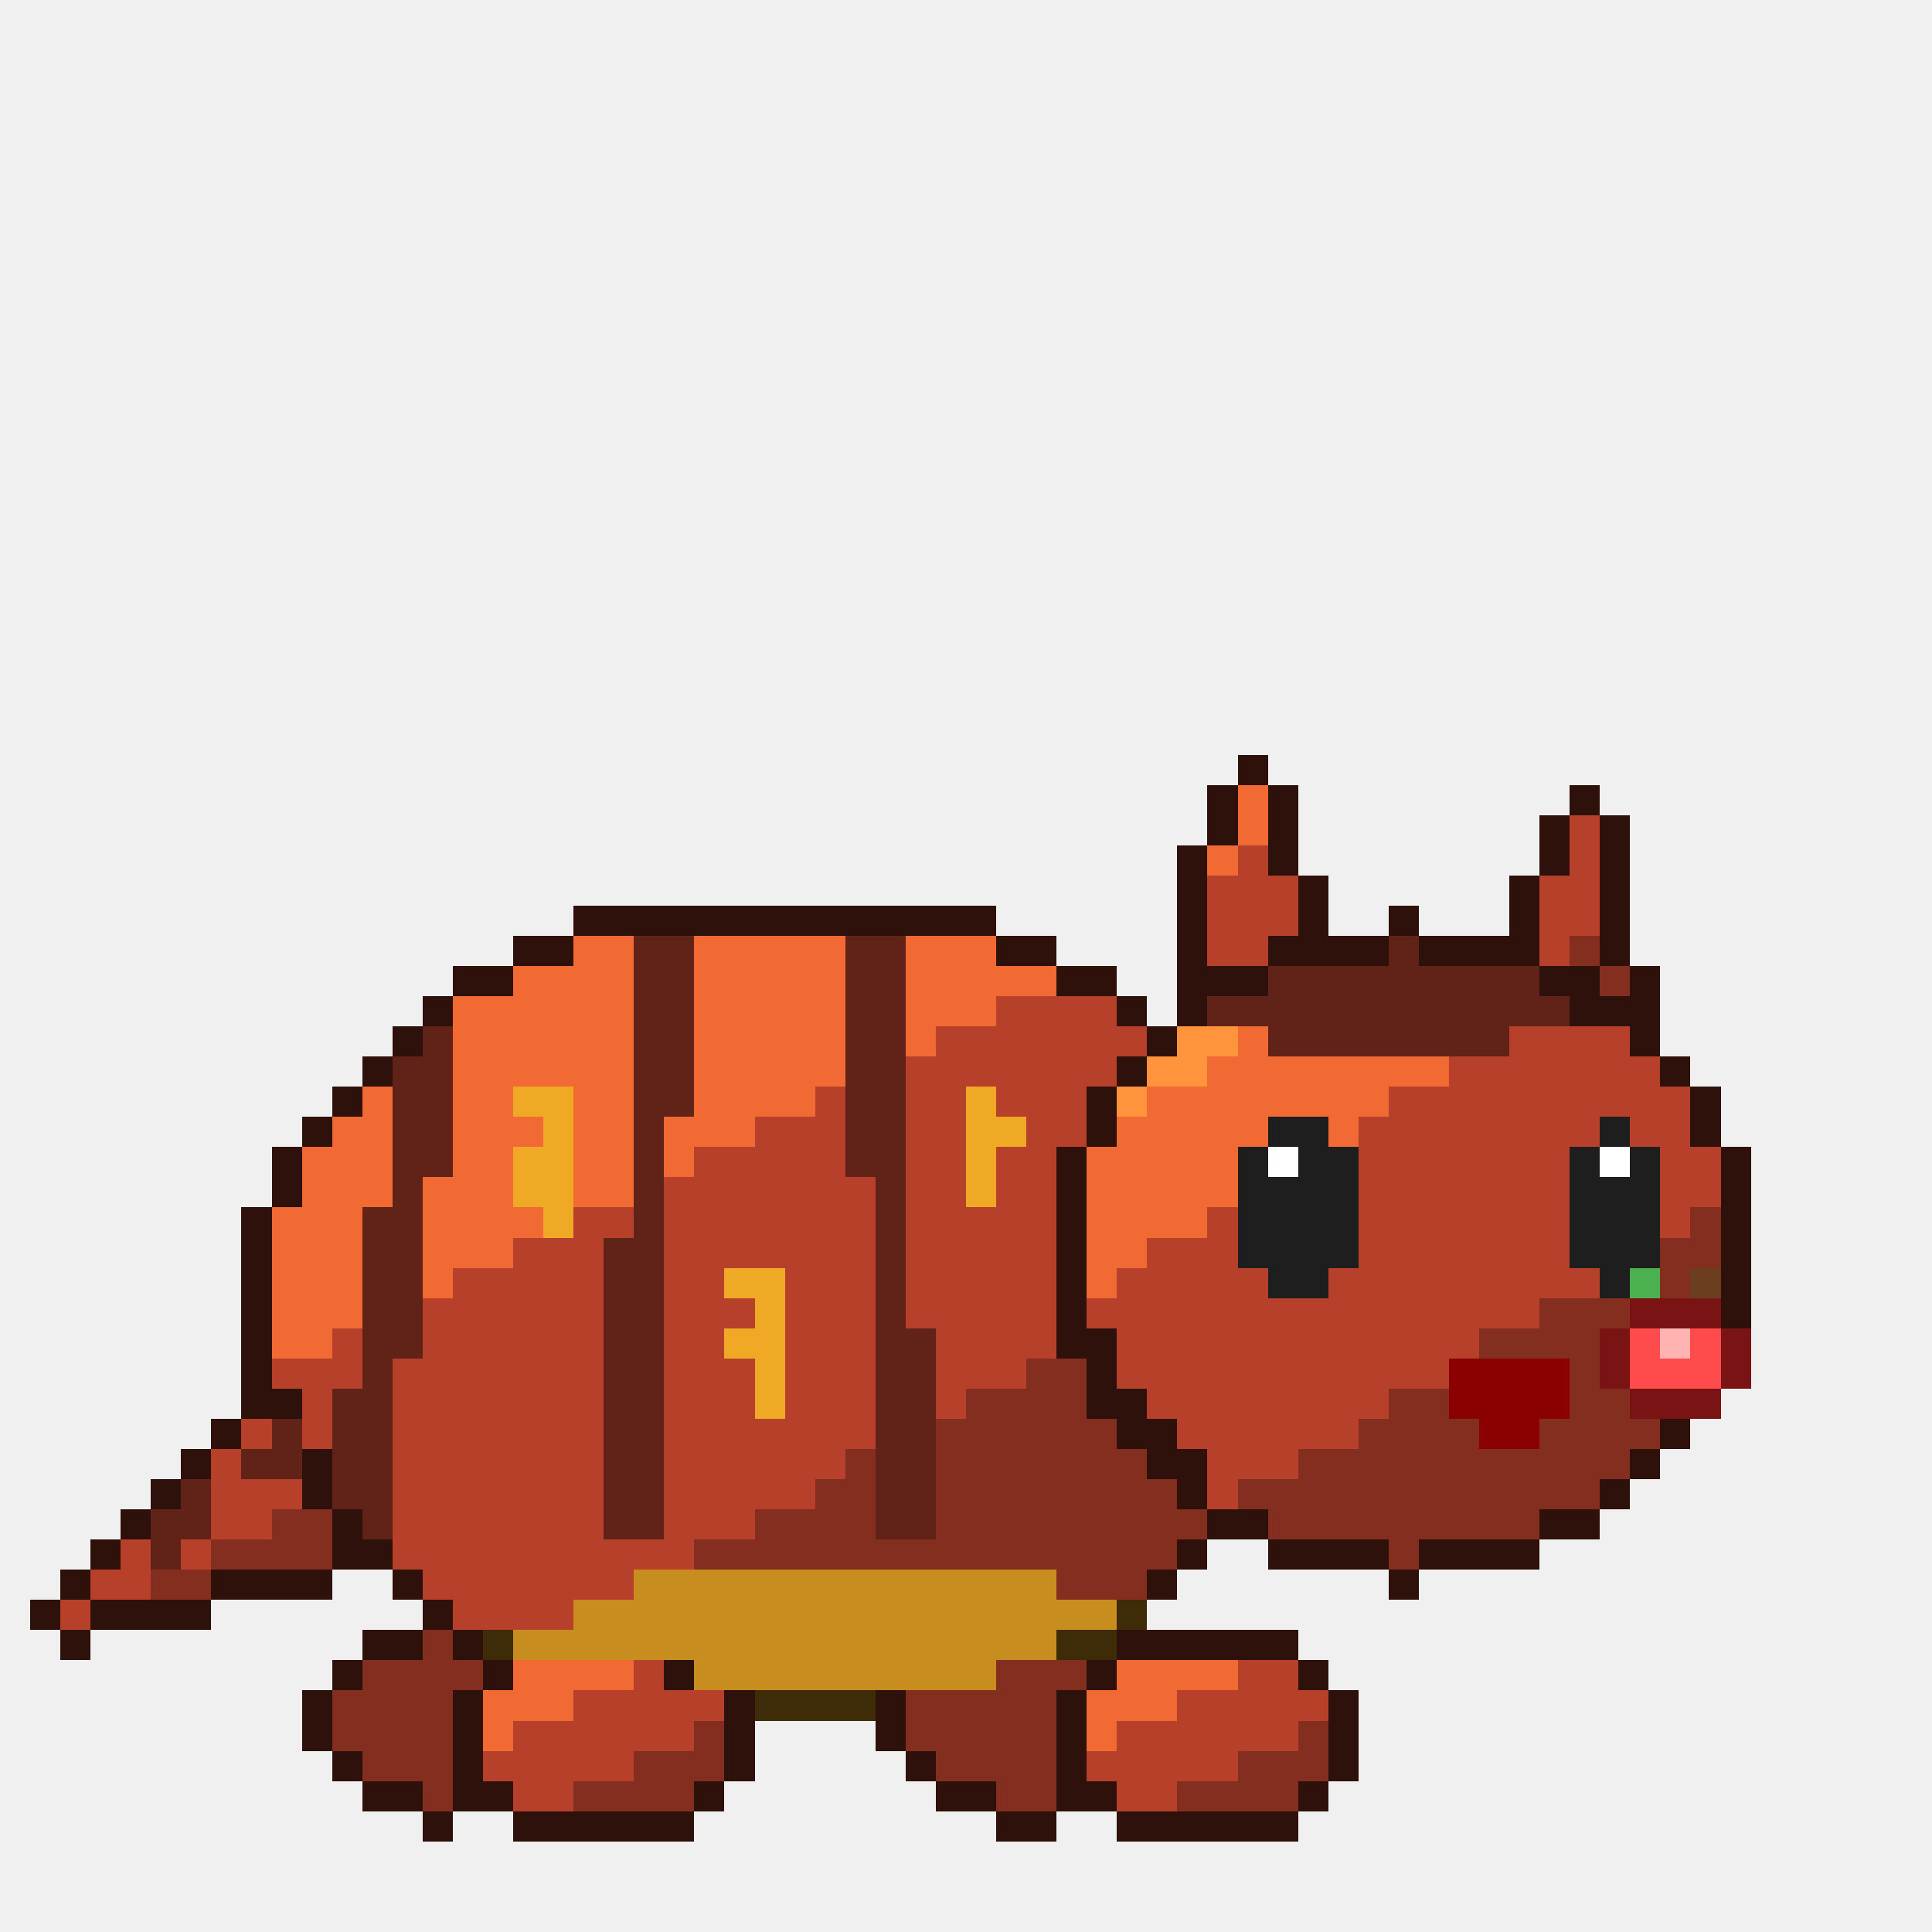
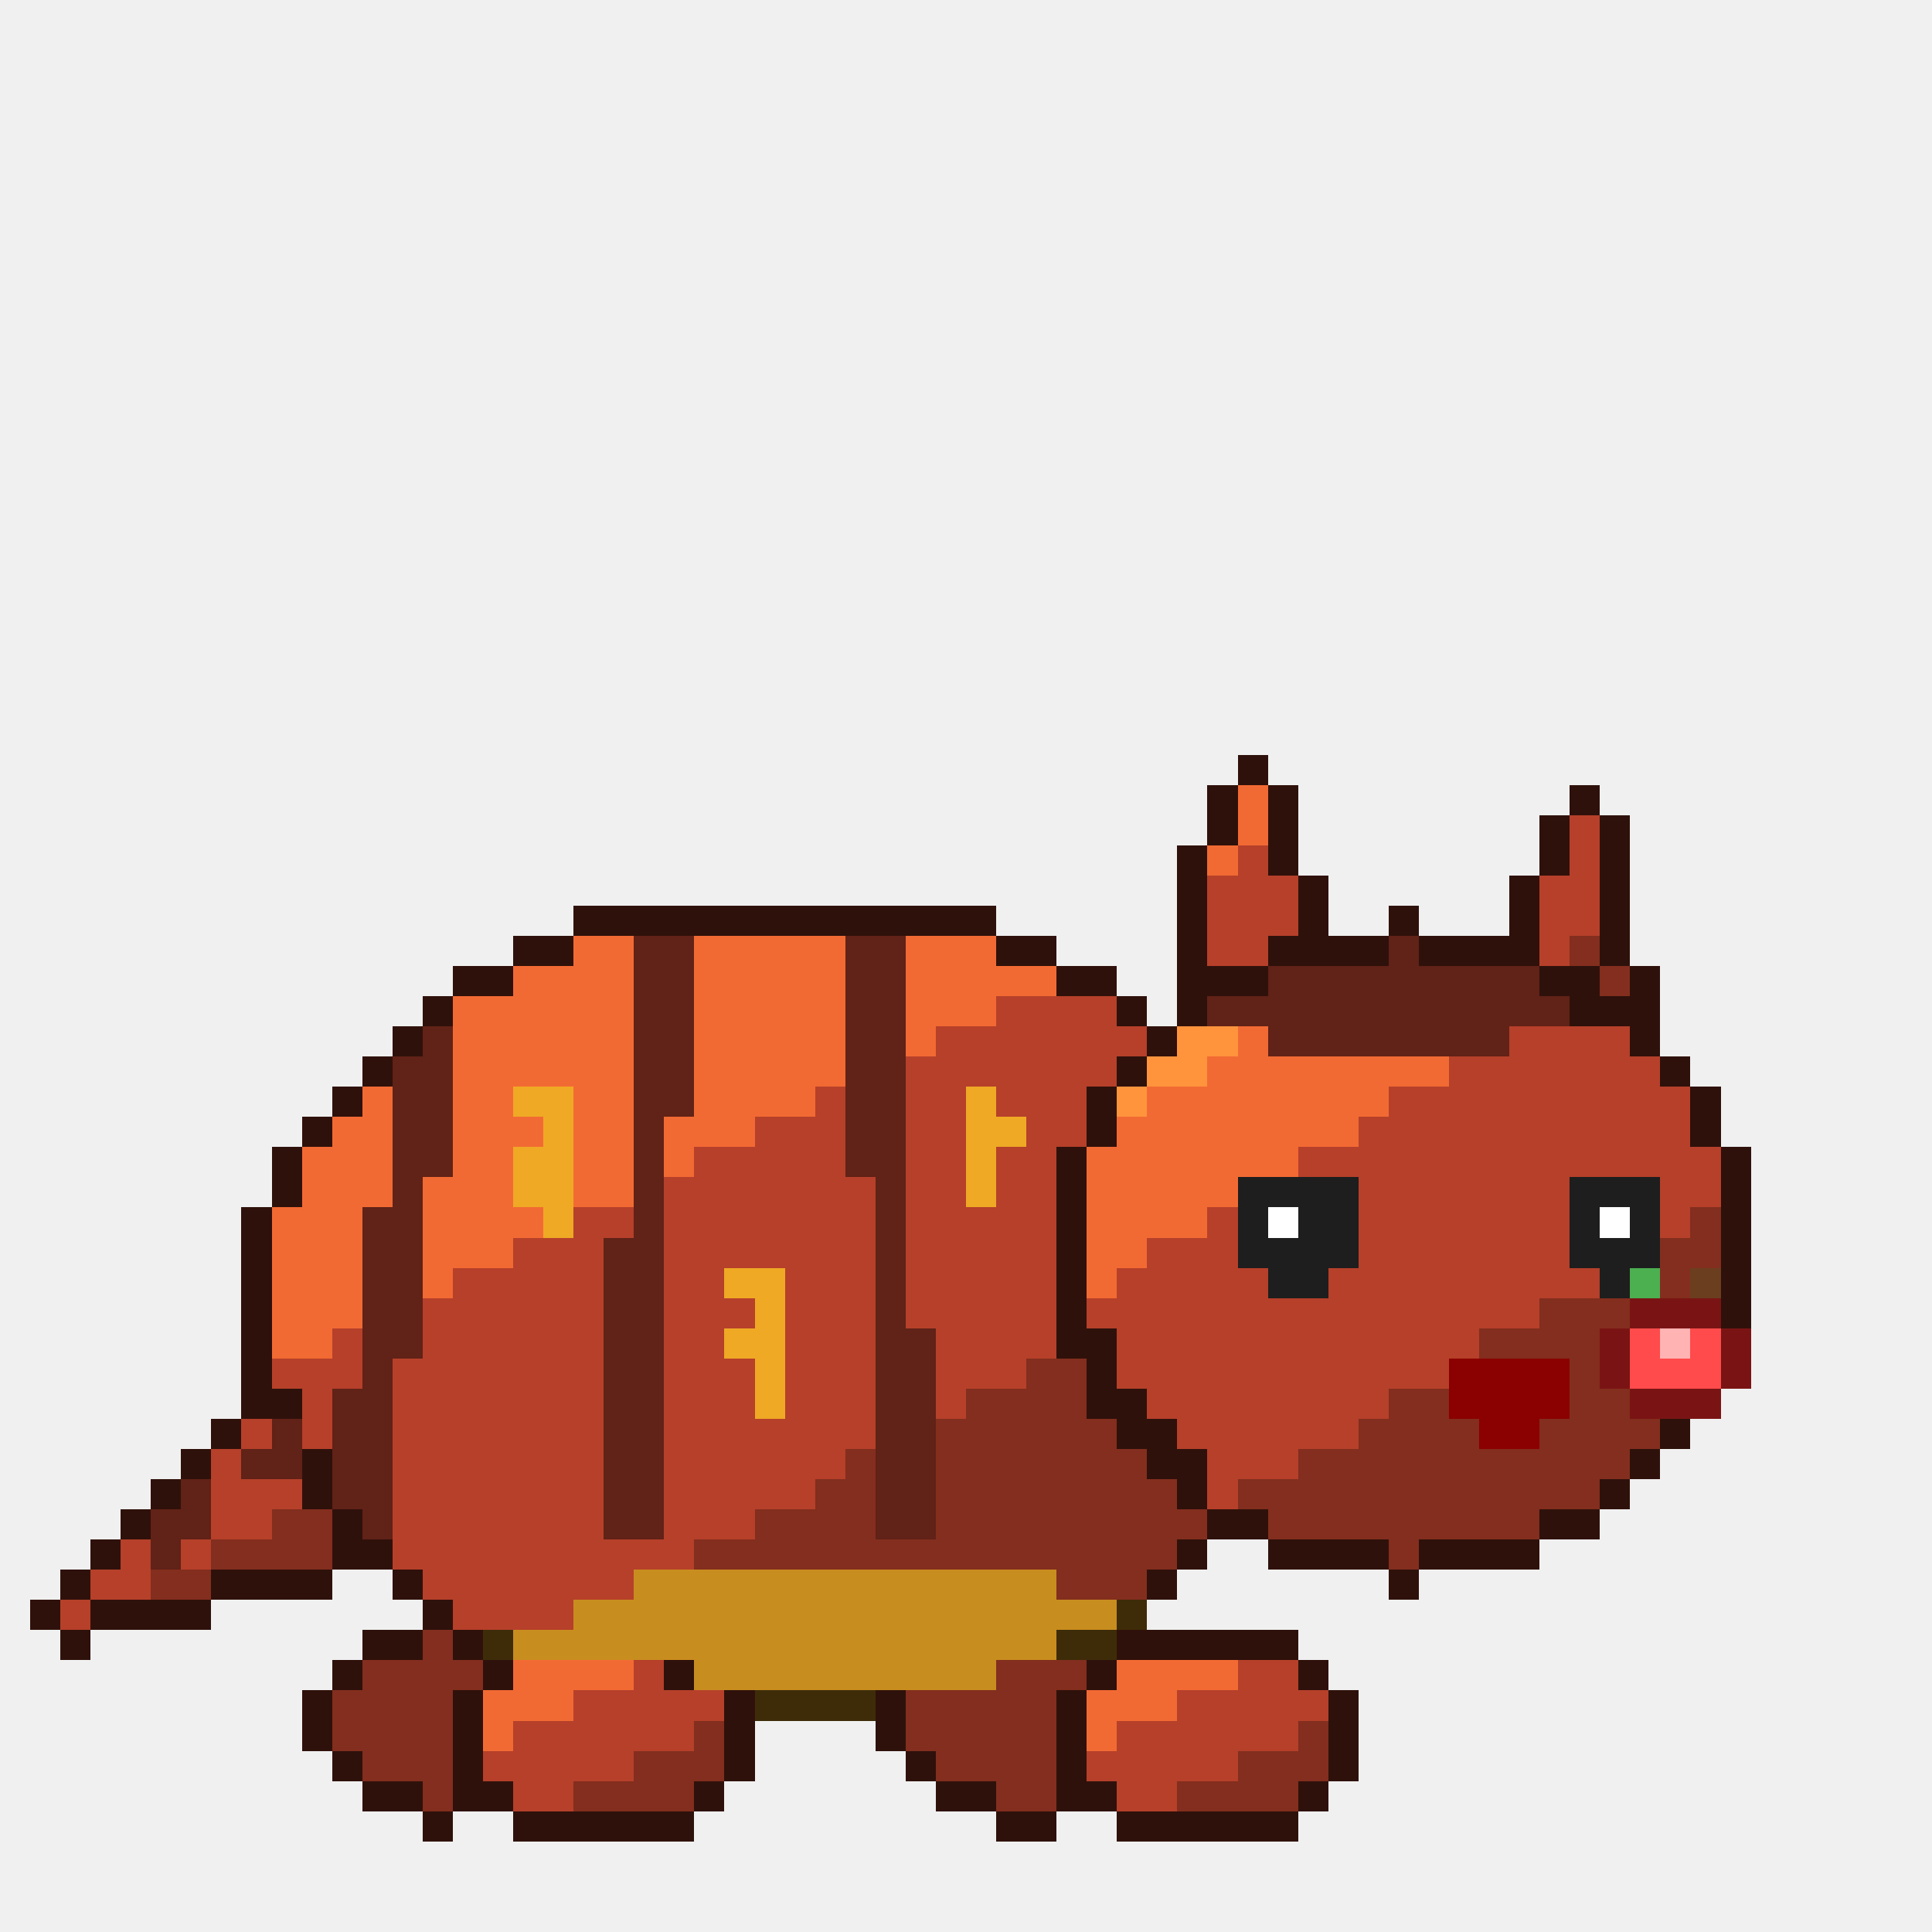
<svg xmlns="http://www.w3.org/2000/svg" viewBox="0 0 128 128" width="128" height="128" shape-rendering="crispEdges">
  <rect x="82" y="50" width="2" height="2" fill="#2f110b" />
  <rect x="80" y="52" width="2" height="2" fill="#2f110b" />
  <rect x="82" y="52" width="2" height="2" fill="#f26a33" />
  <rect x="84" y="52" width="2" height="2" fill="#2f110b" />
  <rect x="104" y="52" width="2" height="2" fill="#2f110b" />
  <rect x="80" y="54" width="2" height="2" fill="#2f110b" />
  <rect x="82" y="54" width="2" height="2" fill="#f26a33" />
  <rect x="84" y="54" width="2" height="2" fill="#2f110b" />
  <rect x="102" y="54" width="2" height="2" fill="#2f110b" />
  <rect x="104" y="54" width="2" height="2" fill="#b6402a" />
  <rect x="106" y="54" width="2" height="2" fill="#2f110b" />
  <rect x="78" y="56" width="2" height="2" fill="#2f110b" />
  <rect x="80" y="56" width="2" height="2" fill="#f26a33" />
  <rect x="82" y="56" width="2" height="2" fill="#b6402a" />
  <rect x="84" y="56" width="2" height="2" fill="#2f110b" />
  <rect x="102" y="56" width="2" height="2" fill="#2f110b" />
  <rect x="104" y="56" width="2" height="2" fill="#b6402a" />
  <rect x="106" y="56" width="2" height="2" fill="#2f110b" />
  <rect x="78" y="58" width="2" height="2" fill="#2f110b" />
  <rect x="80" y="58" width="6" height="2" fill="#b6402a" />
  <rect x="86" y="58" width="2" height="2" fill="#2f110b" />
  <rect x="100" y="58" width="2" height="2" fill="#2f110b" />
  <rect x="102" y="58" width="4" height="2" fill="#b6402a" />
  <rect x="106" y="58" width="2" height="2" fill="#2f110b" />
  <rect x="38" y="60" width="28" height="2" fill="#2f110b" />
  <rect x="78" y="60" width="2" height="2" fill="#2f110b" />
  <rect x="80" y="60" width="6" height="2" fill="#b6402a" />
  <rect x="86" y="60" width="2" height="2" fill="#2f110b" />
  <rect x="92" y="60" width="2" height="2" fill="#2f110b" />
  <rect x="100" y="60" width="2" height="2" fill="#2f110b" />
  <rect x="102" y="60" width="4" height="2" fill="#b6402a" />
  <rect x="106" y="60" width="2" height="2" fill="#2f110b" />
  <rect x="34" y="62" width="4" height="2" fill="#2f110b" />
  <rect x="38" y="62" width="4" height="2" fill="#f26a33" />
  <rect x="42" y="62" width="4" height="2" fill="#612217" />
  <rect x="46" y="62" width="10" height="2" fill="#f26a33" />
  <rect x="56" y="62" width="4" height="2" fill="#612217" />
  <rect x="60" y="62" width="6" height="2" fill="#f26a33" />
  <rect x="66" y="62" width="4" height="2" fill="#2f110b" />
  <rect x="78" y="62" width="2" height="2" fill="#2f110b" />
  <rect x="80" y="62" width="4" height="2" fill="#b6402a" />
  <rect x="84" y="62" width="8" height="2" fill="#2f110b" />
  <rect x="92" y="62" width="2" height="2" fill="#612217" />
  <rect x="94" y="62" width="8" height="2" fill="#2f110b" />
  <rect x="102" y="62" width="2" height="2" fill="#b6402a" />
  <rect x="104" y="62" width="2" height="2" fill="#832e1e" />
  <rect x="106" y="62" width="2" height="2" fill="#2f110b" />
  <rect x="30" y="64" width="4" height="2" fill="#2f110b" />
  <rect x="34" y="64" width="8" height="2" fill="#f26a33" />
  <rect x="42" y="64" width="4" height="2" fill="#612217" />
  <rect x="46" y="64" width="10" height="2" fill="#f26a33" />
  <rect x="56" y="64" width="4" height="2" fill="#612217" />
  <rect x="60" y="64" width="10" height="2" fill="#f26a33" />
  <rect x="70" y="64" width="4" height="2" fill="#2f110b" />
  <rect x="78" y="64" width="6" height="2" fill="#2f110b" />
  <rect x="84" y="64" width="18" height="2" fill="#612217" />
  <rect x="102" y="64" width="4" height="2" fill="#2f110b" />
  <rect x="106" y="64" width="2" height="2" fill="#832e1e" />
  <rect x="108" y="64" width="2" height="2" fill="#2f110b" />
  <rect x="28" y="66" width="2" height="2" fill="#2f110b" />
  <rect x="30" y="66" width="12" height="2" fill="#f26a33" />
  <rect x="42" y="66" width="4" height="2" fill="#612217" />
  <rect x="46" y="66" width="10" height="2" fill="#f26a33" />
  <rect x="56" y="66" width="4" height="2" fill="#612217" />
  <rect x="60" y="66" width="6" height="2" fill="#f26a33" />
  <rect x="66" y="66" width="8" height="2" fill="#b6402a" />
  <rect x="74" y="66" width="2" height="2" fill="#2f110b" />
  <rect x="78" y="66" width="2" height="2" fill="#2f110b" />
  <rect x="80" y="66" width="24" height="2" fill="#612217" />
  <rect x="104" y="66" width="6" height="2" fill="#2f110b" />
  <rect x="26" y="68" width="2" height="2" fill="#2f110b" />
  <rect x="28" y="68" width="2" height="2" fill="#612217" />
  <rect x="30" y="68" width="12" height="2" fill="#f26a33" />
  <rect x="42" y="68" width="4" height="2" fill="#612217" />
  <rect x="46" y="68" width="10" height="2" fill="#f26a33" />
  <rect x="56" y="68" width="4" height="2" fill="#612217" />
  <rect x="60" y="68" width="2" height="2" fill="#f26a33" />
  <rect x="62" y="68" width="14" height="2" fill="#b6402a" />
  <rect x="76" y="68" width="2" height="2" fill="#2f110b" />
  <rect x="78" y="68" width="4" height="2" fill="#ff943d" />
  <rect x="82" y="68" width="2" height="2" fill="#f26a33" />
  <rect x="84" y="68" width="16" height="2" fill="#612217" />
  <rect x="100" y="68" width="8" height="2" fill="#b6402a" />
  <rect x="108" y="68" width="2" height="2" fill="#2f110b" />
  <rect x="24" y="70" width="2" height="2" fill="#2f110b" />
  <rect x="26" y="70" width="4" height="2" fill="#612217" />
  <rect x="30" y="70" width="12" height="2" fill="#f26a33" />
  <rect x="42" y="70" width="4" height="2" fill="#612217" />
  <rect x="46" y="70" width="10" height="2" fill="#f26a33" />
  <rect x="56" y="70" width="4" height="2" fill="#612217" />
  <rect x="60" y="70" width="14" height="2" fill="#b6402a" />
  <rect x="74" y="70" width="2" height="2" fill="#2f110b" />
  <rect x="76" y="70" width="4" height="2" fill="#ff943d" />
  <rect x="80" y="70" width="16" height="2" fill="#f26a33" />
  <rect x="96" y="70" width="14" height="2" fill="#b6402a" />
  <rect x="110" y="70" width="2" height="2" fill="#2f110b" />
  <rect x="22" y="72" width="2" height="2" fill="#2f110b" />
  <rect x="24" y="72" width="2" height="2" fill="#f26a33" />
  <rect x="26" y="72" width="4" height="2" fill="#612217" />
  <rect x="30" y="72" width="4" height="2" fill="#f26a33" />
  <rect x="34" y="72" width="4" height="2" fill="#efa925" />
  <rect x="38" y="72" width="4" height="2" fill="#f26a33" />
  <rect x="42" y="72" width="4" height="2" fill="#612217" />
  <rect x="46" y="72" width="8" height="2" fill="#f26a33" />
  <rect x="54" y="72" width="2" height="2" fill="#b6402a" />
  <rect x="56" y="72" width="4" height="2" fill="#612217" />
  <rect x="60" y="72" width="4" height="2" fill="#b6402a" />
  <rect x="64" y="72" width="2" height="2" fill="#efa925" />
  <rect x="66" y="72" width="6" height="2" fill="#b6402a" />
  <rect x="72" y="72" width="2" height="2" fill="#2f110b" />
  <rect x="74" y="72" width="2" height="2" fill="#ff943d" />
  <rect x="76" y="72" width="16" height="2" fill="#f26a33" />
  <rect x="92" y="72" width="20" height="2" fill="#b6402a" />
  <rect x="112" y="72" width="2" height="2" fill="#2f110b" />
  <rect x="20" y="74" width="2" height="2" fill="#2f110b" />
  <rect x="22" y="74" width="4" height="2" fill="#f26a33" />
  <rect x="26" y="74" width="4" height="2" fill="#612217" />
  <rect x="30" y="74" width="6" height="2" fill="#f26a33" />
  <rect x="36" y="74" width="2" height="2" fill="#efa925" />
  <rect x="38" y="74" width="4" height="2" fill="#f26a33" />
  <rect x="42" y="74" width="2" height="2" fill="#612217" />
  <rect x="44" y="74" width="6" height="2" fill="#f26a33" />
  <rect x="50" y="74" width="6" height="2" fill="#b6402a" />
  <rect x="56" y="74" width="4" height="2" fill="#612217" />
  <rect x="60" y="74" width="4" height="2" fill="#b6402a" />
  <rect x="64" y="74" width="4" height="2" fill="#efa925" />
  <rect x="68" y="74" width="4" height="2" fill="#b6402a" />
  <rect x="72" y="74" width="2" height="2" fill="#2f110b" />
-   <rect x="74" y="74" width="10" height="2" fill="#f26a33" />
-   <rect x="84" y="74" width="4" height="2" fill="#1e1e1e" />
-   <rect x="88" y="74" width="2" height="2" fill="#f26a33" />
-   <rect x="90" y="74" width="16" height="2" fill="#b6402a" />
-   <rect x="106" y="74" width="2" height="2" fill="#1e1e1e" />
-   <rect x="108" y="74" width="4" height="2" fill="#b6402a" />
+   <rect x="74" y="74" width="16" height="2" fill="#f26a33" />
+   <rect x="90" y="74" width="22" height="2" fill="#b6402a" />
  <rect x="112" y="74" width="2" height="2" fill="#2f110b" />
  <rect x="18" y="76" width="2" height="2" fill="#2f110b" />
  <rect x="20" y="76" width="6" height="2" fill="#f26a33" />
  <rect x="26" y="76" width="4" height="2" fill="#612217" />
  <rect x="30" y="76" width="4" height="2" fill="#f26a33" />
  <rect x="34" y="76" width="4" height="2" fill="#efa925" />
  <rect x="38" y="76" width="4" height="2" fill="#f26a33" />
  <rect x="42" y="76" width="2" height="2" fill="#612217" />
  <rect x="44" y="76" width="2" height="2" fill="#f26a33" />
  <rect x="46" y="76" width="10" height="2" fill="#b6402a" />
  <rect x="56" y="76" width="4" height="2" fill="#612217" />
  <rect x="60" y="76" width="4" height="2" fill="#b6402a" />
  <rect x="64" y="76" width="2" height="2" fill="#efa925" />
  <rect x="66" y="76" width="4" height="2" fill="#b6402a" />
  <rect x="70" y="76" width="2" height="2" fill="#2f110b" />
-   <rect x="72" y="76" width="10" height="2" fill="#f26a33" />
-   <rect x="82" y="76" width="2" height="2" fill="#1e1e1e" />
-   <rect x="84" y="76" width="2" height="2" fill="#ffffff" />
-   <rect x="86" y="76" width="4" height="2" fill="#1e1e1e" />
-   <rect x="90" y="76" width="14" height="2" fill="#b6402a" />
-   <rect x="104" y="76" width="2" height="2" fill="#1e1e1e" />
-   <rect x="106" y="76" width="2" height="2" fill="#ffffff" />
-   <rect x="108" y="76" width="2" height="2" fill="#1e1e1e" />
-   <rect x="110" y="76" width="4" height="2" fill="#b6402a" />
+   <rect x="72" y="76" width="14" height="2" fill="#f26a33" />
+   <rect x="86" y="76" width="28" height="2" fill="#b6402a" />
  <rect x="114" y="76" width="2" height="2" fill="#2f110b" />
  <rect x="18" y="78" width="2" height="2" fill="#2f110b" />
  <rect x="20" y="78" width="6" height="2" fill="#f26a33" />
  <rect x="26" y="78" width="2" height="2" fill="#612217" />
  <rect x="28" y="78" width="6" height="2" fill="#f26a33" />
  <rect x="34" y="78" width="4" height="2" fill="#efa925" />
  <rect x="38" y="78" width="4" height="2" fill="#f26a33" />
  <rect x="42" y="78" width="2" height="2" fill="#612217" />
  <rect x="44" y="78" width="14" height="2" fill="#b6402a" />
  <rect x="58" y="78" width="2" height="2" fill="#612217" />
  <rect x="60" y="78" width="4" height="2" fill="#b6402a" />
  <rect x="64" y="78" width="2" height="2" fill="#efa925" />
  <rect x="66" y="78" width="4" height="2" fill="#b6402a" />
  <rect x="70" y="78" width="2" height="2" fill="#2f110b" />
  <rect x="72" y="78" width="10" height="2" fill="#f26a33" />
  <rect x="82" y="78" width="8" height="2" fill="#1e1e1e" />
  <rect x="90" y="78" width="14" height="2" fill="#b6402a" />
  <rect x="104" y="78" width="6" height="2" fill="#1e1e1e" />
  <rect x="110" y="78" width="4" height="2" fill="#b6402a" />
  <rect x="114" y="78" width="2" height="2" fill="#2f110b" />
  <rect x="16" y="80" width="2" height="2" fill="#2f110b" />
  <rect x="18" y="80" width="6" height="2" fill="#f26a33" />
  <rect x="24" y="80" width="4" height="2" fill="#612217" />
  <rect x="28" y="80" width="8" height="2" fill="#f26a33" />
  <rect x="36" y="80" width="2" height="2" fill="#efa925" />
  <rect x="38" y="80" width="4" height="2" fill="#b6402a" />
  <rect x="42" y="80" width="2" height="2" fill="#612217" />
  <rect x="44" y="80" width="14" height="2" fill="#b6402a" />
  <rect x="58" y="80" width="2" height="2" fill="#612217" />
  <rect x="60" y="80" width="10" height="2" fill="#b6402a" />
  <rect x="70" y="80" width="2" height="2" fill="#2f110b" />
  <rect x="72" y="80" width="8" height="2" fill="#f26a33" />
  <rect x="80" y="80" width="2" height="2" fill="#b6402a" />
-   <rect x="82" y="80" width="8" height="2" fill="#1e1e1e" />
+   <rect x="82" y="80" width="2" height="2" fill="#1e1e1e" />
+   <rect x="84" y="80" width="2" height="2" fill="#ffffff" />
+   <rect x="86" y="80" width="4" height="2" fill="#1e1e1e" />
  <rect x="90" y="80" width="14" height="2" fill="#b6402a" />
-   <rect x="104" y="80" width="6" height="2" fill="#1e1e1e" />
+   <rect x="104" y="80" width="2" height="2" fill="#1e1e1e" />
+   <rect x="106" y="80" width="2" height="2" fill="#ffffff" />
+   <rect x="108" y="80" width="2" height="2" fill="#1e1e1e" />
  <rect x="110" y="80" width="2" height="2" fill="#b6402a" />
  <rect x="112" y="80" width="2" height="2" fill="#832e1e" />
  <rect x="114" y="80" width="2" height="2" fill="#2f110b" />
  <rect x="16" y="82" width="2" height="2" fill="#2f110b" />
  <rect x="18" y="82" width="6" height="2" fill="#f26a33" />
  <rect x="24" y="82" width="4" height="2" fill="#612217" />
  <rect x="28" y="82" width="6" height="2" fill="#f26a33" />
  <rect x="34" y="82" width="6" height="2" fill="#b6402a" />
  <rect x="40" y="82" width="4" height="2" fill="#612217" />
  <rect x="44" y="82" width="14" height="2" fill="#b6402a" />
  <rect x="58" y="82" width="2" height="2" fill="#612217" />
  <rect x="60" y="82" width="10" height="2" fill="#b6402a" />
  <rect x="70" y="82" width="2" height="2" fill="#2f110b" />
  <rect x="72" y="82" width="4" height="2" fill="#f26a33" />
  <rect x="76" y="82" width="6" height="2" fill="#b6402a" />
  <rect x="82" y="82" width="8" height="2" fill="#1e1e1e" />
  <rect x="90" y="82" width="14" height="2" fill="#b6402a" />
  <rect x="104" y="82" width="6" height="2" fill="#1e1e1e" />
  <rect x="110" y="82" width="4" height="2" fill="#832e1e" />
  <rect x="114" y="82" width="2" height="2" fill="#2f110b" />
  <rect x="16" y="84" width="2" height="2" fill="#2f110b" />
  <rect x="18" y="84" width="6" height="2" fill="#f26a33" />
  <rect x="24" y="84" width="4" height="2" fill="#612217" />
  <rect x="28" y="84" width="2" height="2" fill="#f26a33" />
  <rect x="30" y="84" width="10" height="2" fill="#b6402a" />
  <rect x="40" y="84" width="4" height="2" fill="#612217" />
  <rect x="44" y="84" width="4" height="2" fill="#b6402a" />
  <rect x="48" y="84" width="4" height="2" fill="#efa925" />
  <rect x="52" y="84" width="6" height="2" fill="#b6402a" />
  <rect x="58" y="84" width="2" height="2" fill="#612217" />
  <rect x="60" y="84" width="10" height="2" fill="#b6402a" />
  <rect x="70" y="84" width="2" height="2" fill="#2f110b" />
  <rect x="72" y="84" width="2" height="2" fill="#f26a33" />
  <rect x="74" y="84" width="10" height="2" fill="#b6402a" />
  <rect x="84" y="84" width="4" height="2" fill="#1e1e1e" />
  <rect x="88" y="84" width="18" height="2" fill="#b6402a" />
  <rect x="106" y="84" width="2" height="2" fill="#1e1e1e" />
  <rect x="108" y="84" width="2" height="2" fill="#4caf50" />
  <rect x="110" y="84" width="2" height="2" fill="#832e1e" />
  <rect x="112" y="84" width="2" height="2" fill="#6b3e1f" />
  <rect x="114" y="84" width="2" height="2" fill="#2f110b" />
  <rect x="16" y="86" width="2" height="2" fill="#2f110b" />
  <rect x="18" y="86" width="6" height="2" fill="#f26a33" />
  <rect x="24" y="86" width="4" height="2" fill="#612217" />
  <rect x="28" y="86" width="12" height="2" fill="#b6402a" />
  <rect x="40" y="86" width="4" height="2" fill="#612217" />
  <rect x="44" y="86" width="6" height="2" fill="#b6402a" />
  <rect x="50" y="86" width="2" height="2" fill="#efa925" />
  <rect x="52" y="86" width="6" height="2" fill="#b6402a" />
  <rect x="58" y="86" width="2" height="2" fill="#612217" />
  <rect x="60" y="86" width="10" height="2" fill="#b6402a" />
  <rect x="70" y="86" width="2" height="2" fill="#2f110b" />
  <rect x="72" y="86" width="30" height="2" fill="#b6402a" />
  <rect x="102" y="86" width="6" height="2" fill="#832e1e" />
  <rect x="108" y="86" width="6" height="2" fill="#7a1414" />
  <rect x="114" y="86" width="2" height="2" fill="#2f110b" />
  <rect x="16" y="88" width="2" height="2" fill="#2f110b" />
  <rect x="18" y="88" width="4" height="2" fill="#f26a33" />
  <rect x="22" y="88" width="2" height="2" fill="#b6402a" />
  <rect x="24" y="88" width="4" height="2" fill="#612217" />
  <rect x="28" y="88" width="12" height="2" fill="#b6402a" />
  <rect x="40" y="88" width="4" height="2" fill="#612217" />
  <rect x="44" y="88" width="4" height="2" fill="#b6402a" />
  <rect x="48" y="88" width="4" height="2" fill="#efa925" />
  <rect x="52" y="88" width="6" height="2" fill="#b6402a" />
  <rect x="58" y="88" width="4" height="2" fill="#612217" />
  <rect x="62" y="88" width="8" height="2" fill="#b6402a" />
  <rect x="70" y="88" width="4" height="2" fill="#2f110b" />
  <rect x="74" y="88" width="24" height="2" fill="#b6402a" />
  <rect x="98" y="88" width="8" height="2" fill="#832e1e" />
  <rect x="106" y="88" width="2" height="2" fill="#7a1414" />
  <rect x="108" y="88" width="2" height="2" fill="#ff4b4b" />
  <rect x="110" y="88" width="2" height="2" fill="#ffb3b3" />
  <rect x="112" y="88" width="2" height="2" fill="#ff4b4b" />
  <rect x="114" y="88" width="2" height="2" fill="#7a1414" />
  <rect x="16" y="90" width="2" height="2" fill="#2f110b" />
  <rect x="18" y="90" width="6" height="2" fill="#b6402a" />
  <rect x="24" y="90" width="2" height="2" fill="#612217" />
  <rect x="26" y="90" width="14" height="2" fill="#b6402a" />
  <rect x="40" y="90" width="4" height="2" fill="#612217" />
  <rect x="44" y="90" width="6" height="2" fill="#b6402a" />
  <rect x="50" y="90" width="2" height="2" fill="#efa925" />
  <rect x="52" y="90" width="6" height="2" fill="#b6402a" />
  <rect x="58" y="90" width="4" height="2" fill="#612217" />
  <rect x="62" y="90" width="6" height="2" fill="#b6402a" />
  <rect x="68" y="90" width="4" height="2" fill="#832e1e" />
  <rect x="72" y="90" width="2" height="2" fill="#2f110b" />
  <rect x="74" y="90" width="22" height="2" fill="#b6402a" />
  <rect x="96" y="90" width="8" height="2" fill="#8b0000" />
  <rect x="104" y="90" width="2" height="2" fill="#832e1e" />
  <rect x="106" y="90" width="2" height="2" fill="#7a1414" />
  <rect x="108" y="90" width="6" height="2" fill="#ff4b4b" />
  <rect x="114" y="90" width="2" height="2" fill="#7a1414" />
  <rect x="16" y="92" width="4" height="2" fill="#2f110b" />
  <rect x="20" y="92" width="2" height="2" fill="#b6402a" />
  <rect x="22" y="92" width="4" height="2" fill="#612217" />
  <rect x="26" y="92" width="14" height="2" fill="#b6402a" />
  <rect x="40" y="92" width="4" height="2" fill="#612217" />
  <rect x="44" y="92" width="6" height="2" fill="#b6402a" />
  <rect x="50" y="92" width="2" height="2" fill="#efa925" />
  <rect x="52" y="92" width="6" height="2" fill="#b6402a" />
  <rect x="58" y="92" width="4" height="2" fill="#612217" />
  <rect x="62" y="92" width="2" height="2" fill="#b6402a" />
  <rect x="64" y="92" width="8" height="2" fill="#832e1e" />
  <rect x="72" y="92" width="4" height="2" fill="#2f110b" />
  <rect x="76" y="92" width="16" height="2" fill="#b6402a" />
  <rect x="92" y="92" width="4" height="2" fill="#832e1e" />
  <rect x="96" y="92" width="8" height="2" fill="#8b0000" />
  <rect x="104" y="92" width="4" height="2" fill="#832e1e" />
  <rect x="108" y="92" width="6" height="2" fill="#7a1414" />
  <rect x="14" y="94" width="2" height="2" fill="#2f110b" />
  <rect x="16" y="94" width="2" height="2" fill="#b6402a" />
  <rect x="18" y="94" width="2" height="2" fill="#612217" />
  <rect x="20" y="94" width="2" height="2" fill="#b6402a" />
  <rect x="22" y="94" width="4" height="2" fill="#612217" />
  <rect x="26" y="94" width="14" height="2" fill="#b6402a" />
  <rect x="40" y="94" width="4" height="2" fill="#612217" />
  <rect x="44" y="94" width="14" height="2" fill="#b6402a" />
  <rect x="58" y="94" width="4" height="2" fill="#612217" />
  <rect x="62" y="94" width="12" height="2" fill="#832e1e" />
  <rect x="74" y="94" width="4" height="2" fill="#2f110b" />
  <rect x="78" y="94" width="12" height="2" fill="#b6402a" />
  <rect x="90" y="94" width="8" height="2" fill="#832e1e" />
  <rect x="98" y="94" width="4" height="2" fill="#8b0000" />
  <rect x="102" y="94" width="8" height="2" fill="#832e1e" />
  <rect x="110" y="94" width="2" height="2" fill="#2f110b" />
  <rect x="12" y="96" width="2" height="2" fill="#2f110b" />
  <rect x="14" y="96" width="2" height="2" fill="#b6402a" />
  <rect x="16" y="96" width="4" height="2" fill="#612217" />
  <rect x="20" y="96" width="2" height="2" fill="#2f110b" />
  <rect x="22" y="96" width="4" height="2" fill="#612217" />
  <rect x="26" y="96" width="14" height="2" fill="#b6402a" />
  <rect x="40" y="96" width="4" height="2" fill="#612217" />
  <rect x="44" y="96" width="12" height="2" fill="#b6402a" />
  <rect x="56" y="96" width="2" height="2" fill="#832e1e" />
  <rect x="58" y="96" width="4" height="2" fill="#612217" />
  <rect x="62" y="96" width="14" height="2" fill="#832e1e" />
  <rect x="76" y="96" width="4" height="2" fill="#2f110b" />
  <rect x="80" y="96" width="6" height="2" fill="#b6402a" />
  <rect x="86" y="96" width="22" height="2" fill="#832e1e" />
  <rect x="108" y="96" width="2" height="2" fill="#2f110b" />
  <rect x="10" y="98" width="2" height="2" fill="#2f110b" />
  <rect x="12" y="98" width="2" height="2" fill="#612217" />
  <rect x="14" y="98" width="6" height="2" fill="#b6402a" />
  <rect x="20" y="98" width="2" height="2" fill="#2f110b" />
  <rect x="22" y="98" width="4" height="2" fill="#612217" />
  <rect x="26" y="98" width="14" height="2" fill="#b6402a" />
  <rect x="40" y="98" width="4" height="2" fill="#612217" />
  <rect x="44" y="98" width="10" height="2" fill="#b6402a" />
  <rect x="54" y="98" width="4" height="2" fill="#832e1e" />
  <rect x="58" y="98" width="4" height="2" fill="#612217" />
  <rect x="62" y="98" width="16" height="2" fill="#832e1e" />
  <rect x="78" y="98" width="2" height="2" fill="#2f110b" />
  <rect x="80" y="98" width="2" height="2" fill="#b6402a" />
  <rect x="82" y="98" width="24" height="2" fill="#832e1e" />
  <rect x="106" y="98" width="2" height="2" fill="#2f110b" />
  <rect x="8" y="100" width="2" height="2" fill="#2f110b" />
  <rect x="10" y="100" width="4" height="2" fill="#612217" />
  <rect x="14" y="100" width="4" height="2" fill="#b6402a" />
  <rect x="18" y="100" width="4" height="2" fill="#832e1e" />
  <rect x="22" y="100" width="2" height="2" fill="#2f110b" />
  <rect x="24" y="100" width="2" height="2" fill="#612217" />
  <rect x="26" y="100" width="14" height="2" fill="#b6402a" />
  <rect x="40" y="100" width="4" height="2" fill="#612217" />
  <rect x="44" y="100" width="6" height="2" fill="#b6402a" />
  <rect x="50" y="100" width="8" height="2" fill="#832e1e" />
  <rect x="58" y="100" width="4" height="2" fill="#612217" />
  <rect x="62" y="100" width="18" height="2" fill="#832e1e" />
  <rect x="80" y="100" width="4" height="2" fill="#2f110b" />
  <rect x="84" y="100" width="18" height="2" fill="#832e1e" />
  <rect x="102" y="100" width="4" height="2" fill="#2f110b" />
  <rect x="6" y="102" width="2" height="2" fill="#2f110b" />
  <rect x="8" y="102" width="2" height="2" fill="#b6402a" />
  <rect x="10" y="102" width="2" height="2" fill="#612217" />
  <rect x="12" y="102" width="2" height="2" fill="#b6402a" />
  <rect x="14" y="102" width="8" height="2" fill="#832e1e" />
  <rect x="22" y="102" width="4" height="2" fill="#2f110b" />
  <rect x="26" y="102" width="20" height="2" fill="#b6402a" />
  <rect x="46" y="102" width="32" height="2" fill="#832e1e" />
  <rect x="78" y="102" width="2" height="2" fill="#2f110b" />
  <rect x="84" y="102" width="8" height="2" fill="#2f110b" />
  <rect x="92" y="102" width="2" height="2" fill="#832e1e" />
  <rect x="94" y="102" width="8" height="2" fill="#2f110b" />
  <rect x="4" y="104" width="2" height="2" fill="#2f110b" />
  <rect x="6" y="104" width="4" height="2" fill="#b6402a" />
  <rect x="10" y="104" width="4" height="2" fill="#832e1e" />
  <rect x="14" y="104" width="8" height="2" fill="#2f110b" />
  <rect x="26" y="104" width="2" height="2" fill="#2f110b" />
  <rect x="28" y="104" width="14" height="2" fill="#b6402a" />
  <rect x="42" y="104" width="28" height="2" fill="#c88d1f" />
  <rect x="70" y="104" width="6" height="2" fill="#832e1e" />
  <rect x="76" y="104" width="2" height="2" fill="#2f110b" />
  <rect x="92" y="104" width="2" height="2" fill="#2f110b" />
  <rect x="2" y="106" width="2" height="2" fill="#2f110b" />
  <rect x="4" y="106" width="2" height="2" fill="#b6402a" />
  <rect x="6" y="106" width="8" height="2" fill="#2f110b" />
  <rect x="28" y="106" width="2" height="2" fill="#2f110b" />
  <rect x="30" y="106" width="8" height="2" fill="#b6402a" />
  <rect x="38" y="106" width="36" height="2" fill="#c88d1f" />
  <rect x="74" y="106" width="2" height="2" fill="#3e2c09" />
  <rect x="4" y="108" width="2" height="2" fill="#2f110b" />
  <rect x="24" y="108" width="4" height="2" fill="#2f110b" />
  <rect x="28" y="108" width="2" height="2" fill="#832e1e" />
  <rect x="30" y="108" width="2" height="2" fill="#2f110b" />
  <rect x="32" y="108" width="2" height="2" fill="#3e2c09" />
  <rect x="34" y="108" width="36" height="2" fill="#c88d1f" />
  <rect x="70" y="108" width="4" height="2" fill="#3e2c09" />
  <rect x="74" y="108" width="12" height="2" fill="#2f110b" />
  <rect x="22" y="110" width="2" height="2" fill="#2f110b" />
  <rect x="24" y="110" width="8" height="2" fill="#832e1e" />
  <rect x="32" y="110" width="2" height="2" fill="#2f110b" />
  <rect x="34" y="110" width="8" height="2" fill="#f26a33" />
  <rect x="42" y="110" width="2" height="2" fill="#b6402a" />
  <rect x="44" y="110" width="2" height="2" fill="#2f110b" />
  <rect x="46" y="110" width="20" height="2" fill="#c88d1f" />
  <rect x="66" y="110" width="6" height="2" fill="#832e1e" />
  <rect x="72" y="110" width="2" height="2" fill="#2f110b" />
  <rect x="74" y="110" width="8" height="2" fill="#f26a33" />
  <rect x="82" y="110" width="4" height="2" fill="#b6402a" />
  <rect x="86" y="110" width="2" height="2" fill="#2f110b" />
  <rect x="20" y="112" width="2" height="2" fill="#2f110b" />
  <rect x="22" y="112" width="8" height="2" fill="#832e1e" />
  <rect x="30" y="112" width="2" height="2" fill="#2f110b" />
  <rect x="32" y="112" width="6" height="2" fill="#f26a33" />
  <rect x="38" y="112" width="10" height="2" fill="#b6402a" />
  <rect x="48" y="112" width="2" height="2" fill="#2f110b" />
  <rect x="50" y="112" width="8" height="2" fill="#3e2c09" />
  <rect x="58" y="112" width="2" height="2" fill="#2f110b" />
  <rect x="60" y="112" width="10" height="2" fill="#832e1e" />
  <rect x="70" y="112" width="2" height="2" fill="#2f110b" />
  <rect x="72" y="112" width="6" height="2" fill="#f26a33" />
  <rect x="78" y="112" width="10" height="2" fill="#b6402a" />
  <rect x="88" y="112" width="2" height="2" fill="#2f110b" />
  <rect x="20" y="114" width="2" height="2" fill="#2f110b" />
  <rect x="22" y="114" width="8" height="2" fill="#832e1e" />
  <rect x="30" y="114" width="2" height="2" fill="#2f110b" />
  <rect x="32" y="114" width="2" height="2" fill="#f26a33" />
  <rect x="34" y="114" width="12" height="2" fill="#b6402a" />
  <rect x="46" y="114" width="2" height="2" fill="#832e1e" />
  <rect x="48" y="114" width="2" height="2" fill="#2f110b" />
  <rect x="58" y="114" width="2" height="2" fill="#2f110b" />
  <rect x="60" y="114" width="10" height="2" fill="#832e1e" />
  <rect x="70" y="114" width="2" height="2" fill="#2f110b" />
  <rect x="72" y="114" width="2" height="2" fill="#f26a33" />
  <rect x="74" y="114" width="12" height="2" fill="#b6402a" />
  <rect x="86" y="114" width="2" height="2" fill="#832e1e" />
  <rect x="88" y="114" width="2" height="2" fill="#2f110b" />
  <rect x="22" y="116" width="2" height="2" fill="#2f110b" />
  <rect x="24" y="116" width="6" height="2" fill="#832e1e" />
  <rect x="30" y="116" width="2" height="2" fill="#2f110b" />
  <rect x="32" y="116" width="10" height="2" fill="#b6402a" />
  <rect x="42" y="116" width="6" height="2" fill="#832e1e" />
  <rect x="48" y="116" width="2" height="2" fill="#2f110b" />
  <rect x="60" y="116" width="2" height="2" fill="#2f110b" />
  <rect x="62" y="116" width="8" height="2" fill="#832e1e" />
  <rect x="70" y="116" width="2" height="2" fill="#2f110b" />
  <rect x="72" y="116" width="10" height="2" fill="#b6402a" />
  <rect x="82" y="116" width="6" height="2" fill="#832e1e" />
  <rect x="88" y="116" width="2" height="2" fill="#2f110b" />
  <rect x="24" y="118" width="4" height="2" fill="#2f110b" />
  <rect x="28" y="118" width="2" height="2" fill="#832e1e" />
  <rect x="30" y="118" width="4" height="2" fill="#2f110b" />
  <rect x="34" y="118" width="4" height="2" fill="#b6402a" />
  <rect x="38" y="118" width="8" height="2" fill="#832e1e" />
  <rect x="46" y="118" width="2" height="2" fill="#2f110b" />
  <rect x="62" y="118" width="4" height="2" fill="#2f110b" />
  <rect x="66" y="118" width="4" height="2" fill="#832e1e" />
  <rect x="70" y="118" width="4" height="2" fill="#2f110b" />
  <rect x="74" y="118" width="4" height="2" fill="#b6402a" />
  <rect x="78" y="118" width="8" height="2" fill="#832e1e" />
  <rect x="86" y="118" width="2" height="2" fill="#2f110b" />
  <rect x="28" y="120" width="2" height="2" fill="#2f110b" />
  <rect x="34" y="120" width="12" height="2" fill="#2f110b" />
  <rect x="66" y="120" width="4" height="2" fill="#2f110b" />
  <rect x="74" y="120" width="12" height="2" fill="#2f110b" />
</svg>
